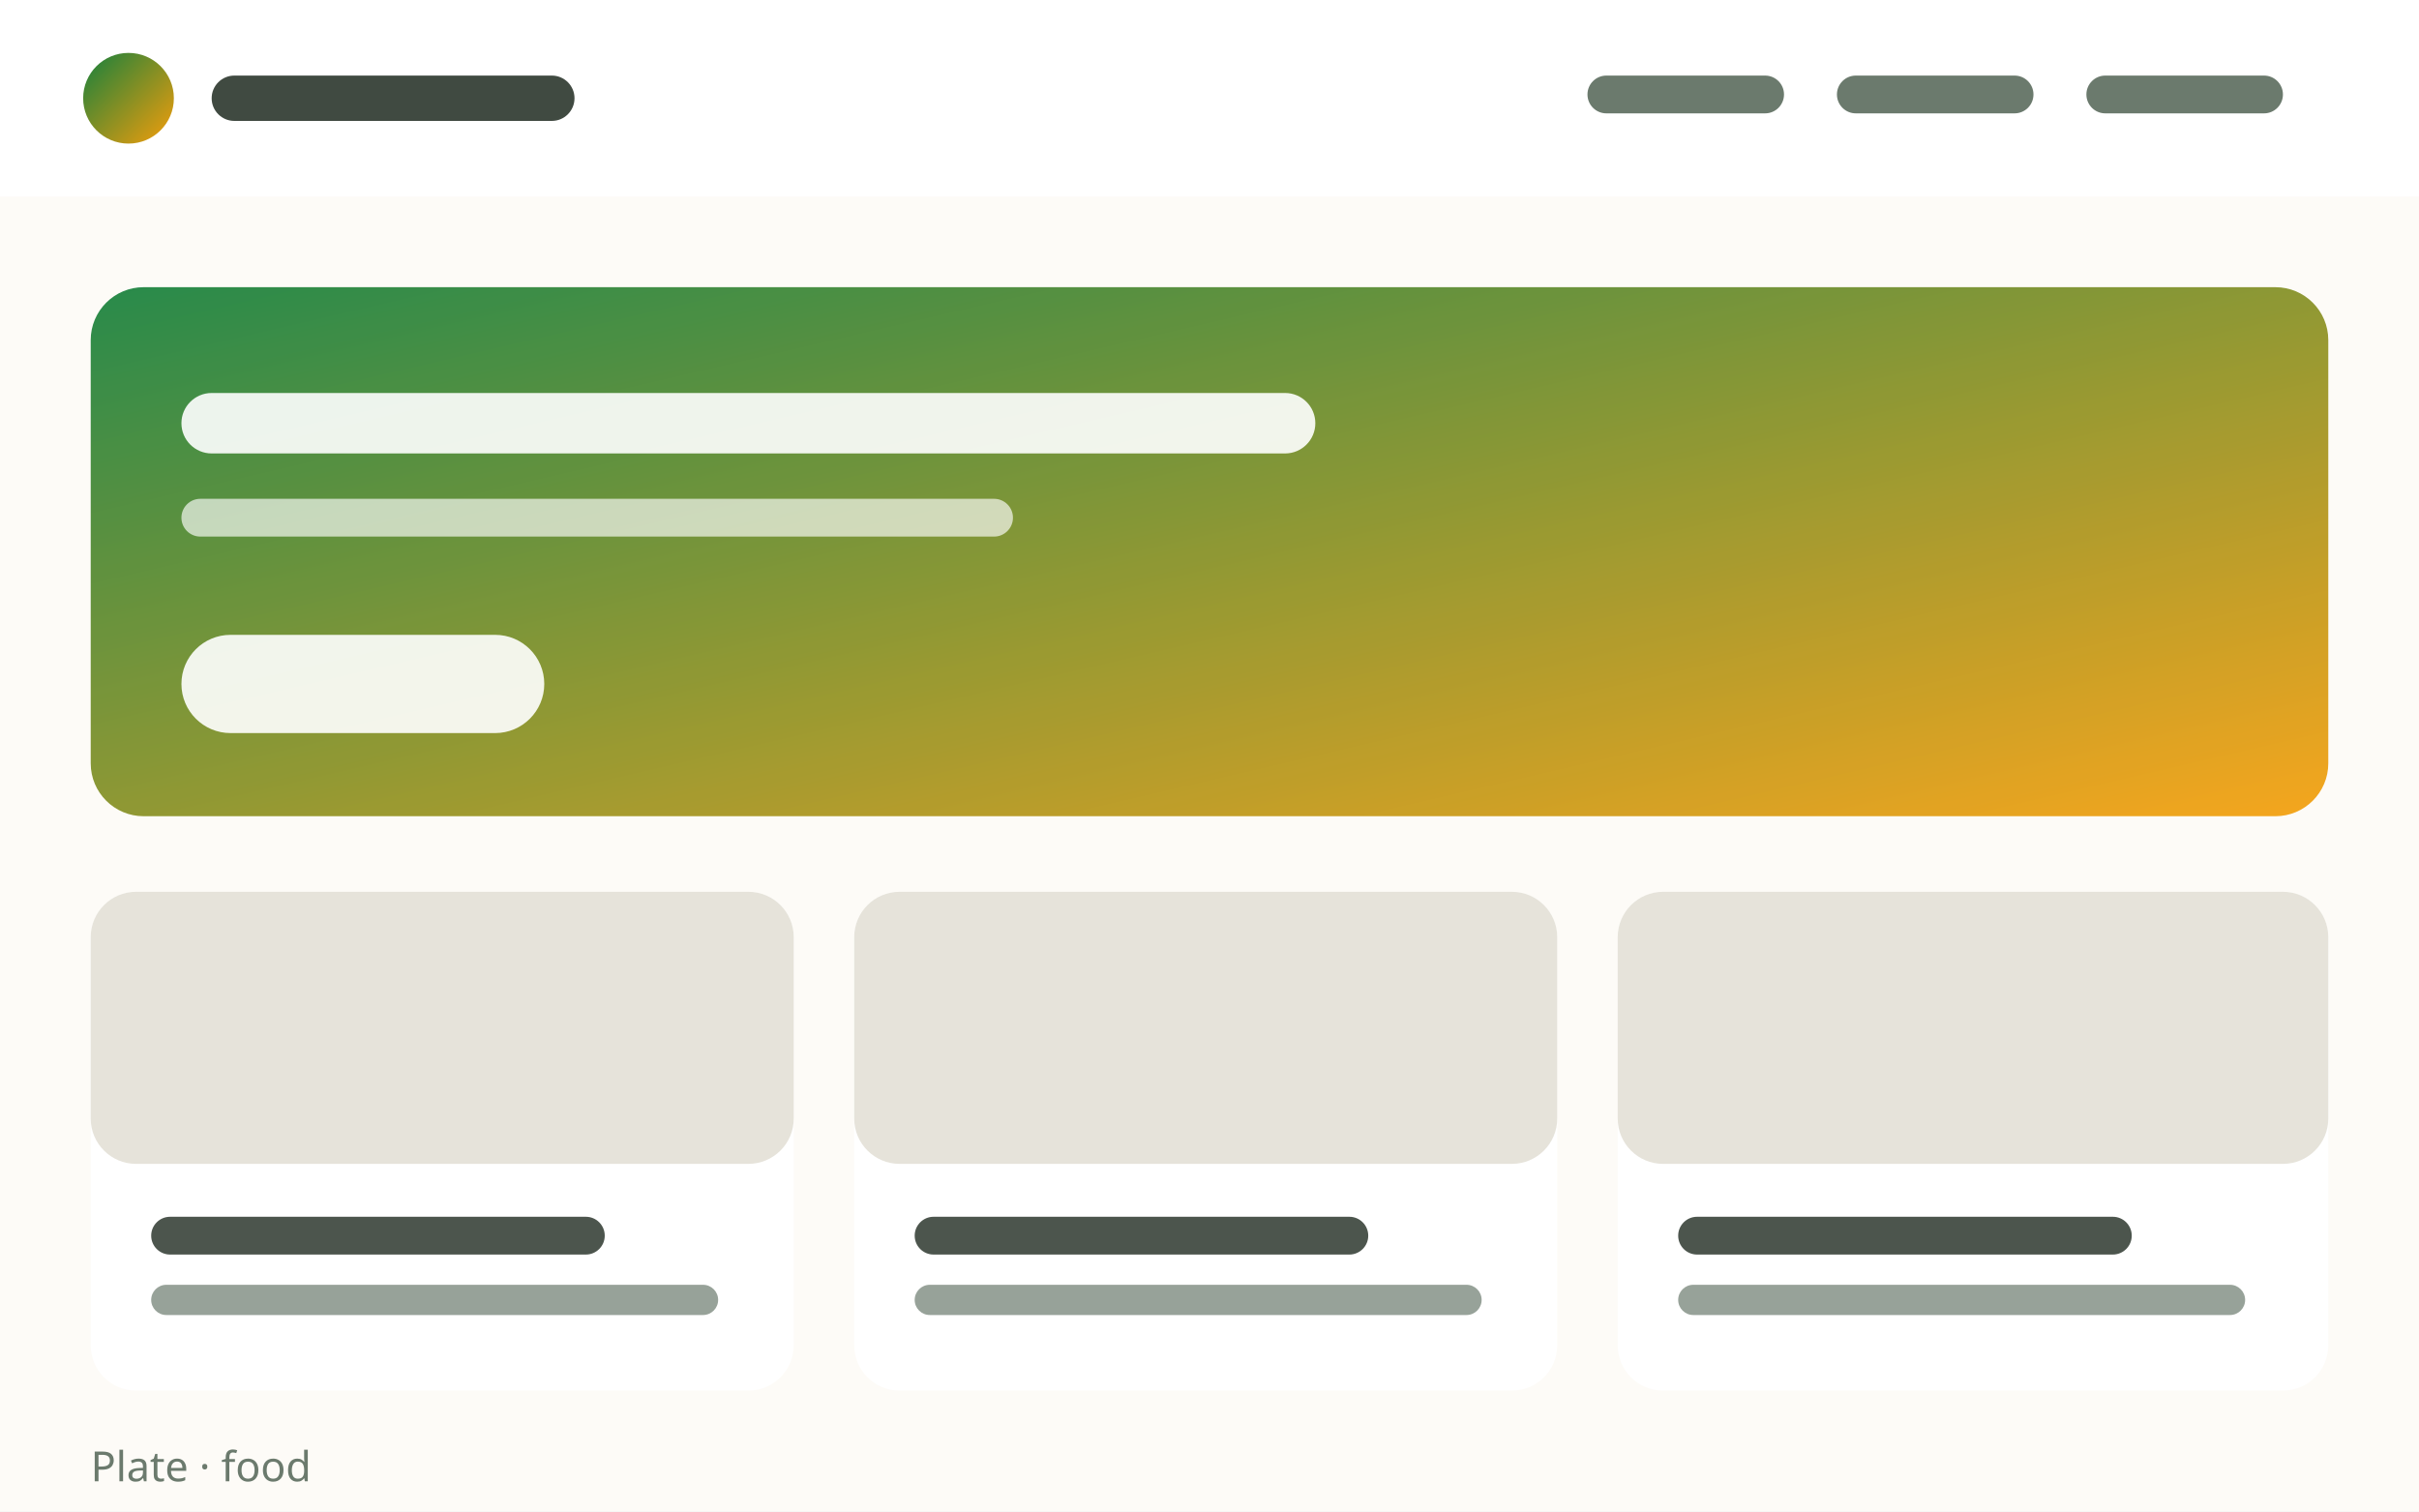
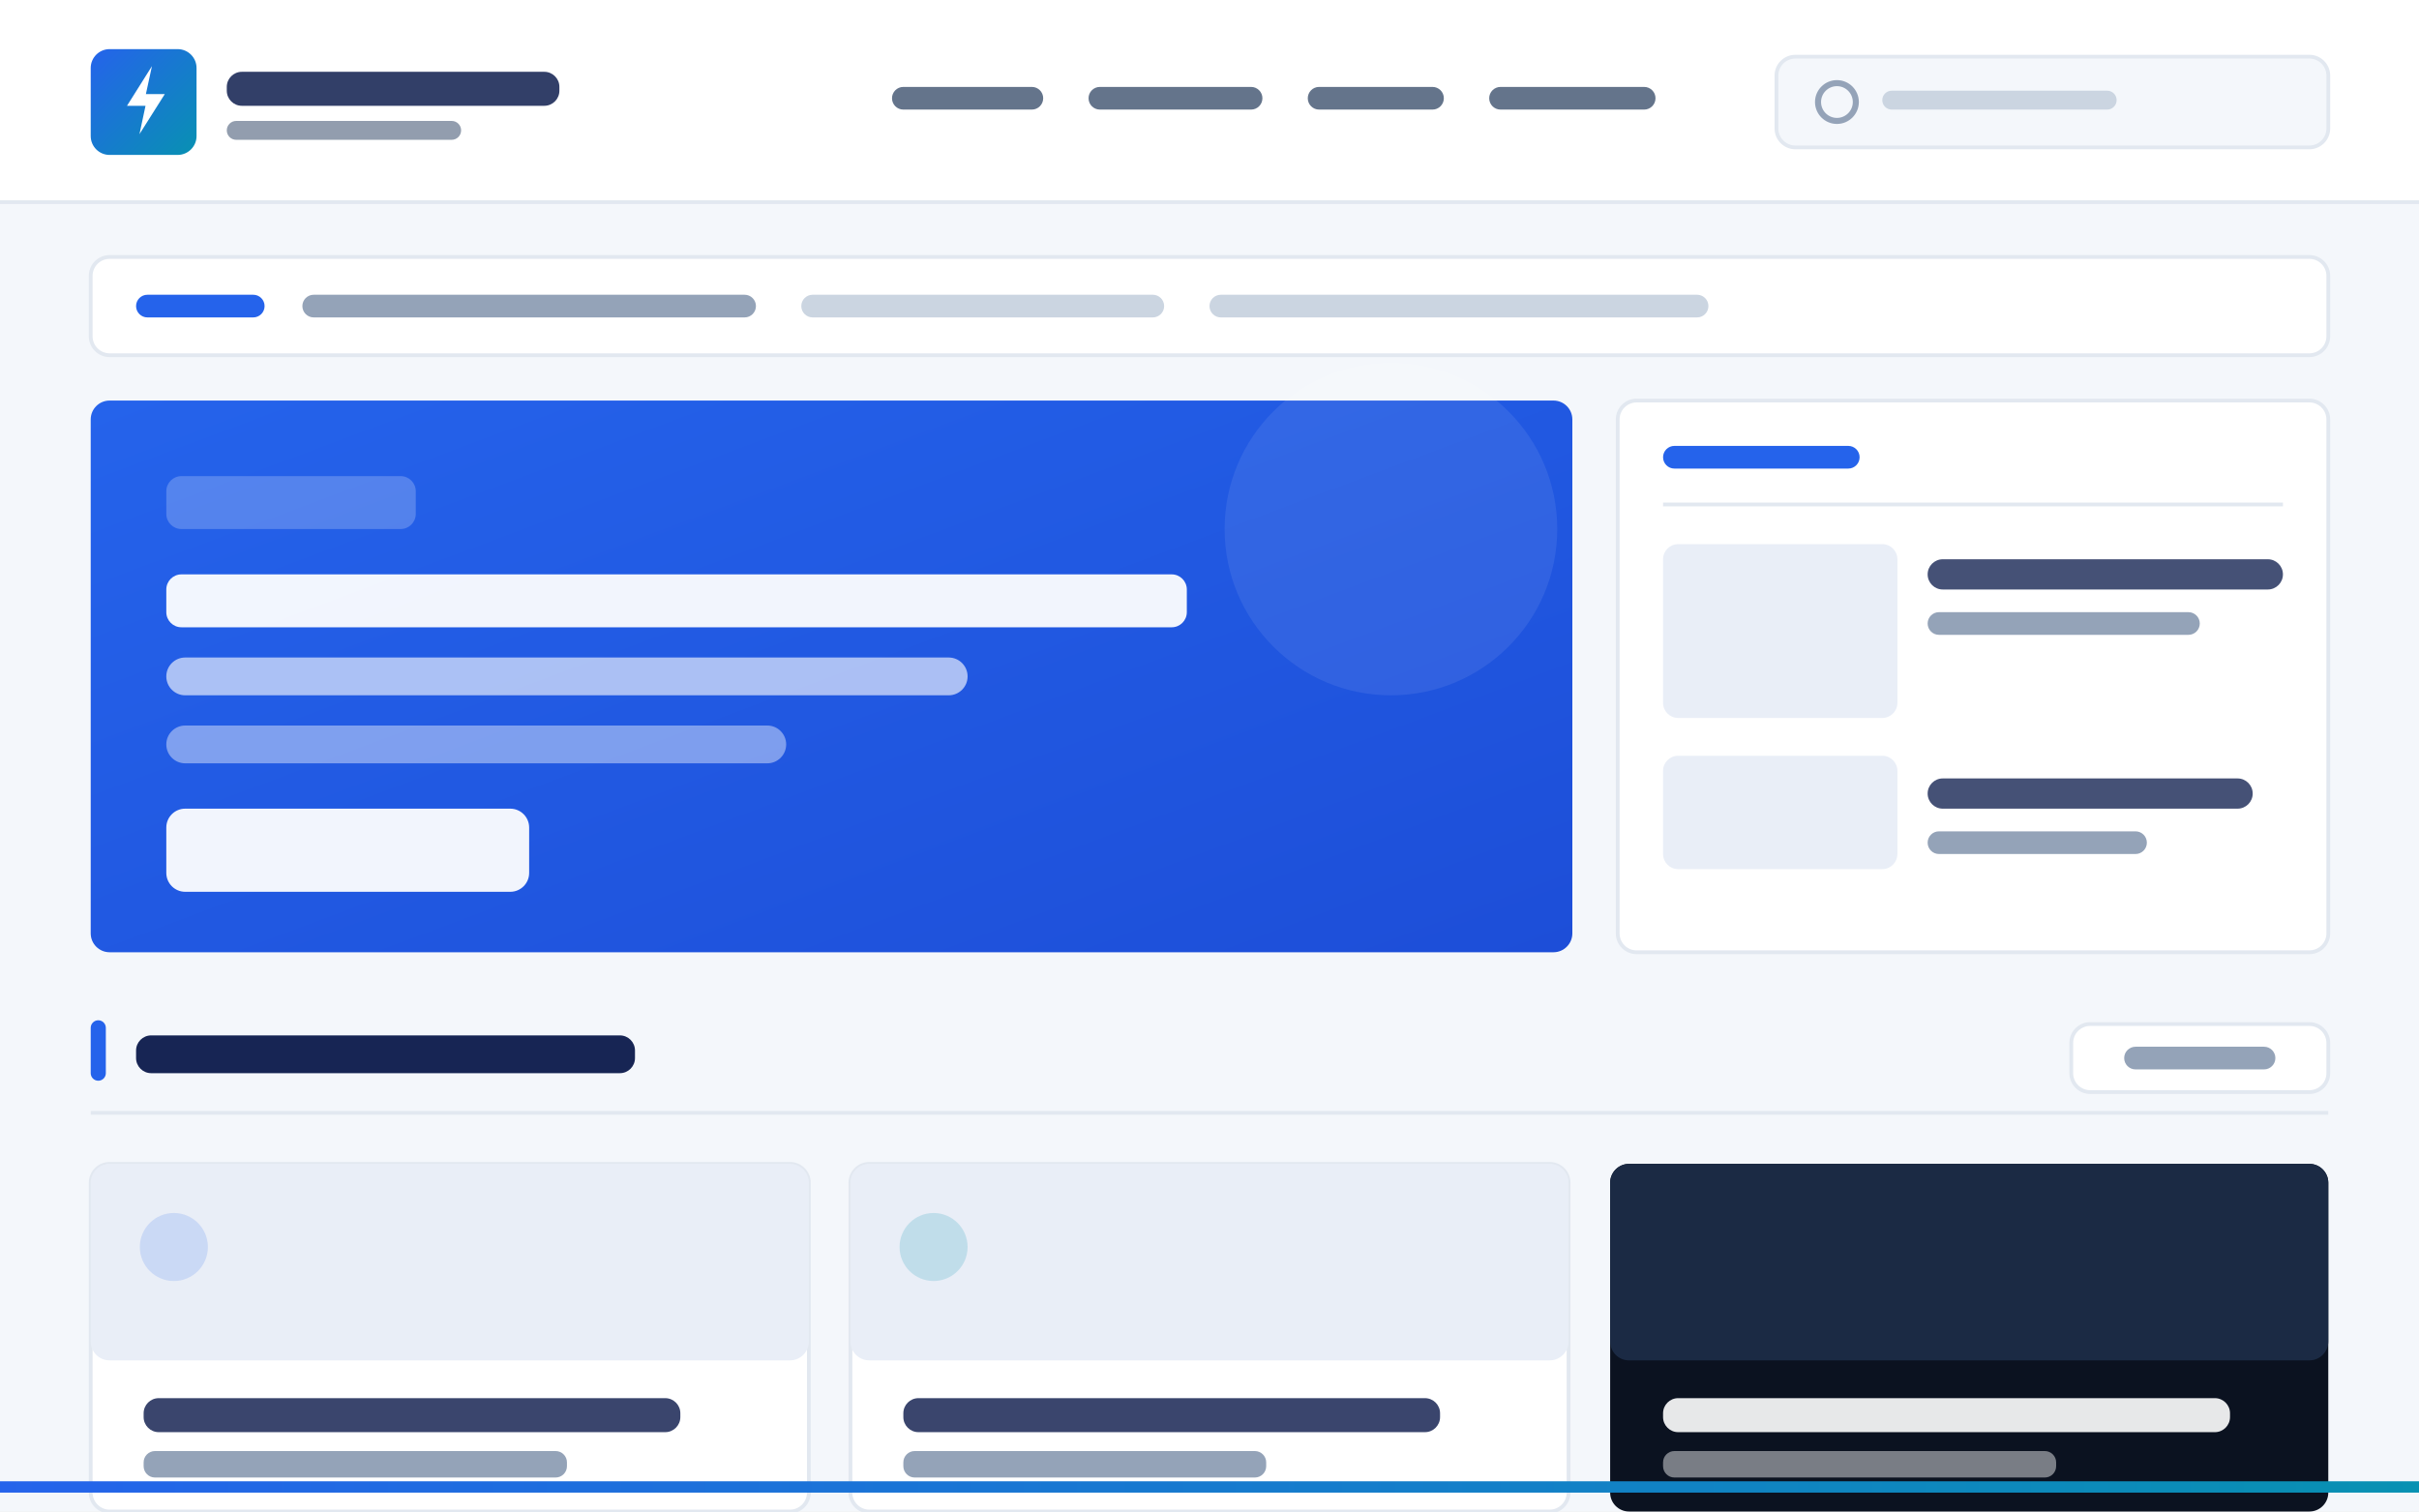
<svg xmlns="http://www.w3.org/2000/svg" viewBox="0 0 640 400" role="img" aria-label="Pratinjau tema Plate">
  <defs>
-     <linearGradient id="hero" x1="0" y1="0" x2="1" y2="1">
-       <stop offset="0" stop-color="#15803d" />
-       <stop offset="1" stop-color="#f59e0b" />
+     <linearGradient id="amp-brand" x1="0" y1="0" x2="1" y2="1">
+       <stop offset="0" stop-color="#2563eb" />
+       <stop offset="1" stop-color="#0891b2" />
+     </linearGradient>
+     <linearGradient id="amp-hero" x1="0" y1="0" x2="1" y2="1">
+       <stop offset="0" stop-color="#2563eb" />
+       <stop offset="1" stop-color="#1d4ed8" />
+     </linearGradient>
+     <linearGradient id="amp-hairline" x1="0" y1="0" x2="1" y2="0">
+       <stop offset="0" stop-color="#2563eb" />
+       <stop offset="1" stop-color="#0891b2" />
    </linearGradient>
  </defs>
-   <rect width="640" height="400" fill="#fdfbf7" />
-   <rect x="0" y="0" width="640" height="52" fill="#ffffff" />
-   <circle cx="34" cy="26" r="12" fill="url(#hero)" />
-   <rect x="56" y="20" width="96" height="12" rx="6" fill="#1f2a20" opacity=".85" />
-   <rect x="420" y="20" width="52" height="10" rx="5" fill="#6b7a6d" />
-   <rect x="486" y="20" width="52" height="10" rx="5" fill="#6b7a6d" />
-   <rect x="552" y="20" width="52" height="10" rx="5" fill="#6b7a6d" />
-   <rect x="24" y="76" width="592" height="140" rx="14" fill="url(#hero)" opacity=".92" />
-   <rect x="48" y="104" width="300" height="16" rx="8" fill="#ffffff" opacity=".9" />
-   <rect x="48" y="132" width="220" height="10" rx="5" fill="#ffffff" opacity=".65" />
-   <rect x="48" y="168" width="96" height="26" rx="13" fill="#ffffff" opacity=".9" />
-   <rect x="24" y="236" width="186" height="132" rx="12" fill="#ffffff" />
-   <rect x="24" y="236" width="186" height="72" rx="12" fill="#e6e3da" />
-   <rect x="40" y="322" width="120" height="10" rx="5" fill="#1f2a20" opacity=".8" />
-   <rect x="40" y="340" width="150" height="8" rx="4" fill="#6b7a6d" opacity=".7" />
-   <rect x="226" y="236" width="186" height="132" rx="12" fill="#ffffff" />
-   <rect x="226" y="236" width="186" height="72" rx="12" fill="#e6e3da" />
-   <rect x="242" y="322" width="120" height="10" rx="5" fill="#1f2a20" opacity=".8" />
-   <rect x="242" y="340" width="150" height="8" rx="4" fill="#6b7a6d" opacity=".7" />
-   <rect x="428" y="236" width="188" height="132" rx="12" fill="#ffffff" />
-   <rect x="428" y="236" width="188" height="72" rx="12" fill="#e6e3da" />
-   <rect x="444" y="322" width="120" height="10" rx="5" fill="#1f2a20" opacity=".8" />
-   <rect x="444" y="340" width="150" height="8" rx="4" fill="#6b7a6d" opacity=".7" />
-   <text x="24" y="392" font-family="system-ui, sans-serif" font-size="11" fill="#6b7a6d">Plate · food</text>
+   <rect width="640" height="400" fill="#f4f7fb" />
+   <rect x="0" y="0" width="640" height="54" fill="#ffffff" />
+   <rect x="0" y="53" width="640" height="1" fill="#e2e8f0" />
+   <rect x="24" y="13" width="28" height="28" rx="5" fill="url(#amp-brand)" />
+   <path d="M40.2 17.5 33.6 28h4.9l-1.6 7.5 6.7-10.6h-5z" fill="#ffffff" />
+   <rect x="60" y="19" width="88" height="9" rx="4" fill="#172554" opacity=".88" />
+   <rect x="60" y="32" width="62" height="5" rx="2.5" fill="#64748b" opacity=".7" />
+   <rect x="236" y="23" width="40" height="6" rx="3" fill="#64748b" />
+   <rect x="288" y="23" width="46" height="6" rx="3" fill="#64748b" />
+   <rect x="346" y="23" width="36" height="6" rx="3" fill="#64748b" />
+   <rect x="394" y="23" width="44" height="6" rx="3" fill="#64748b" />
+   <rect x="470" y="15" width="146" height="24" rx="5" fill="#f4f7fb" stroke="#e2e8f0" />
+   <circle cx="486" cy="27" r="5" fill="none" stroke="#94a3b8" stroke-width="1.6" />
+   <rect x="498" y="24" width="62" height="5" rx="2.5" fill="#cbd5e1" />
+   <rect x="24" y="68" width="592" height="26" rx="5" fill="#ffffff" stroke="#e2e8f0" />
+   <rect x="36" y="78" width="34" height="6" rx="3" fill="#2563eb" />
+   <rect x="80" y="78" width="120" height="6" rx="3" fill="#94a3b8" />
+   <rect x="212" y="78" width="96" height="6" rx="3" fill="#cbd5e1" />
+   <rect x="320" y="78" width="132" height="6" rx="3" fill="#cbd5e1" />
+   <rect x="24" y="106" width="392" height="146" rx="5" fill="url(#amp-hero)" />
+   <circle cx="368" cy="140" r="44" fill="#ffffff" opacity=".08" />
+   <rect x="44" y="126" width="66" height="14" rx="4" fill="#ffffff" opacity=".22" />
+   <rect x="44" y="152" width="270" height="14" rx="4" fill="#ffffff" opacity=".94" />
+   <rect x="44" y="174" width="212" height="10" rx="5" fill="#ffffff" opacity=".62" />
+   <rect x="44" y="192" width="164" height="10" rx="5" fill="#ffffff" opacity=".42" />
+   <rect x="44" y="214" width="96" height="22" rx="5" fill="#ffffff" opacity=".94" />
+   <rect x="428" y="106" width="188" height="146" rx="5" fill="#ffffff" stroke="#e2e8f0" />
+   <rect x="440" y="118" width="52" height="6" rx="3" fill="#2563eb" />
+   <rect x="440" y="133" width="164" height="1" fill="#e2e8f0" />
+   <rect x="440" y="144" width="62" height="46" rx="4" fill="#e9eef7" />
+   <rect x="510" y="148" width="94" height="8" rx="4" fill="#172554" opacity=".8" />
+   <rect x="510" y="162" width="72" height="6" rx="3" fill="#94a3b8" />
+   <rect x="440" y="200" width="62" height="30" rx="4" fill="#e9eef7" />
+   <rect x="510" y="206" width="86" height="8" rx="4" fill="#172554" opacity=".8" />
+   <rect x="510" y="220" width="58" height="6" rx="3" fill="#94a3b8" />
+   <rect x="24" y="270" width="4" height="16" rx="2" fill="#2563eb" />
+   <rect x="36" y="274" width="132" height="10" rx="4" fill="#172554" />
+   <rect x="548" y="271" width="68" height="18" rx="5" fill="#ffffff" stroke="#e2e8f0" />
+   <rect x="562" y="277" width="40" height="6" rx="3" fill="#94a3b8" />
+   <rect x="24" y="294" width="592" height="1" fill="#e2e8f0" />
+   <g>
+     <rect x="24" y="308" width="190" height="92" rx="5" fill="#ffffff" stroke="#e2e8f0" />
+     <rect x="24" y="308" width="190" height="52" rx="5" fill="#e9eef7" />
+     <circle cx="46" cy="330" r="9" fill="#2563eb" opacity=".16" />
+     <rect x="38" y="370" width="142" height="9" rx="4" fill="#172554" opacity=".85" />
+     <rect x="38" y="384" width="112" height="7" rx="3" fill="#94a3b8" />
+   </g>
+   <g>
+     <rect x="225" y="308" width="190" height="92" rx="5" fill="#ffffff" stroke="#e2e8f0" />
+     <rect x="225" y="308" width="190" height="52" rx="5" fill="#e9eef7" />
+     <circle cx="247" cy="330" r="9" fill="#0891b2" opacity=".18" />
+     <rect x="239" y="370" width="142" height="9" rx="4" fill="#172554" opacity=".85" />
+     <rect x="239" y="384" width="96" height="7" rx="3" fill="#94a3b8" />
+   </g>
+   <g>
+     <rect x="426" y="308" width="190" height="92" rx="5" fill="#0b1220" />
+     <rect x="426" y="308" width="190" height="52" rx="5" fill="#1b2a44" />
+     <rect x="440" y="370" width="150" height="9" rx="4" fill="#ffffff" opacity=".9" />
+     <rect x="440" y="384" width="104" height="7" rx="3" fill="#ffffff" opacity=".45" />
+   </g>
+   <rect x="0" y="392" width="640" height="3" fill="url(#amp-hairline)" />
</svg>
